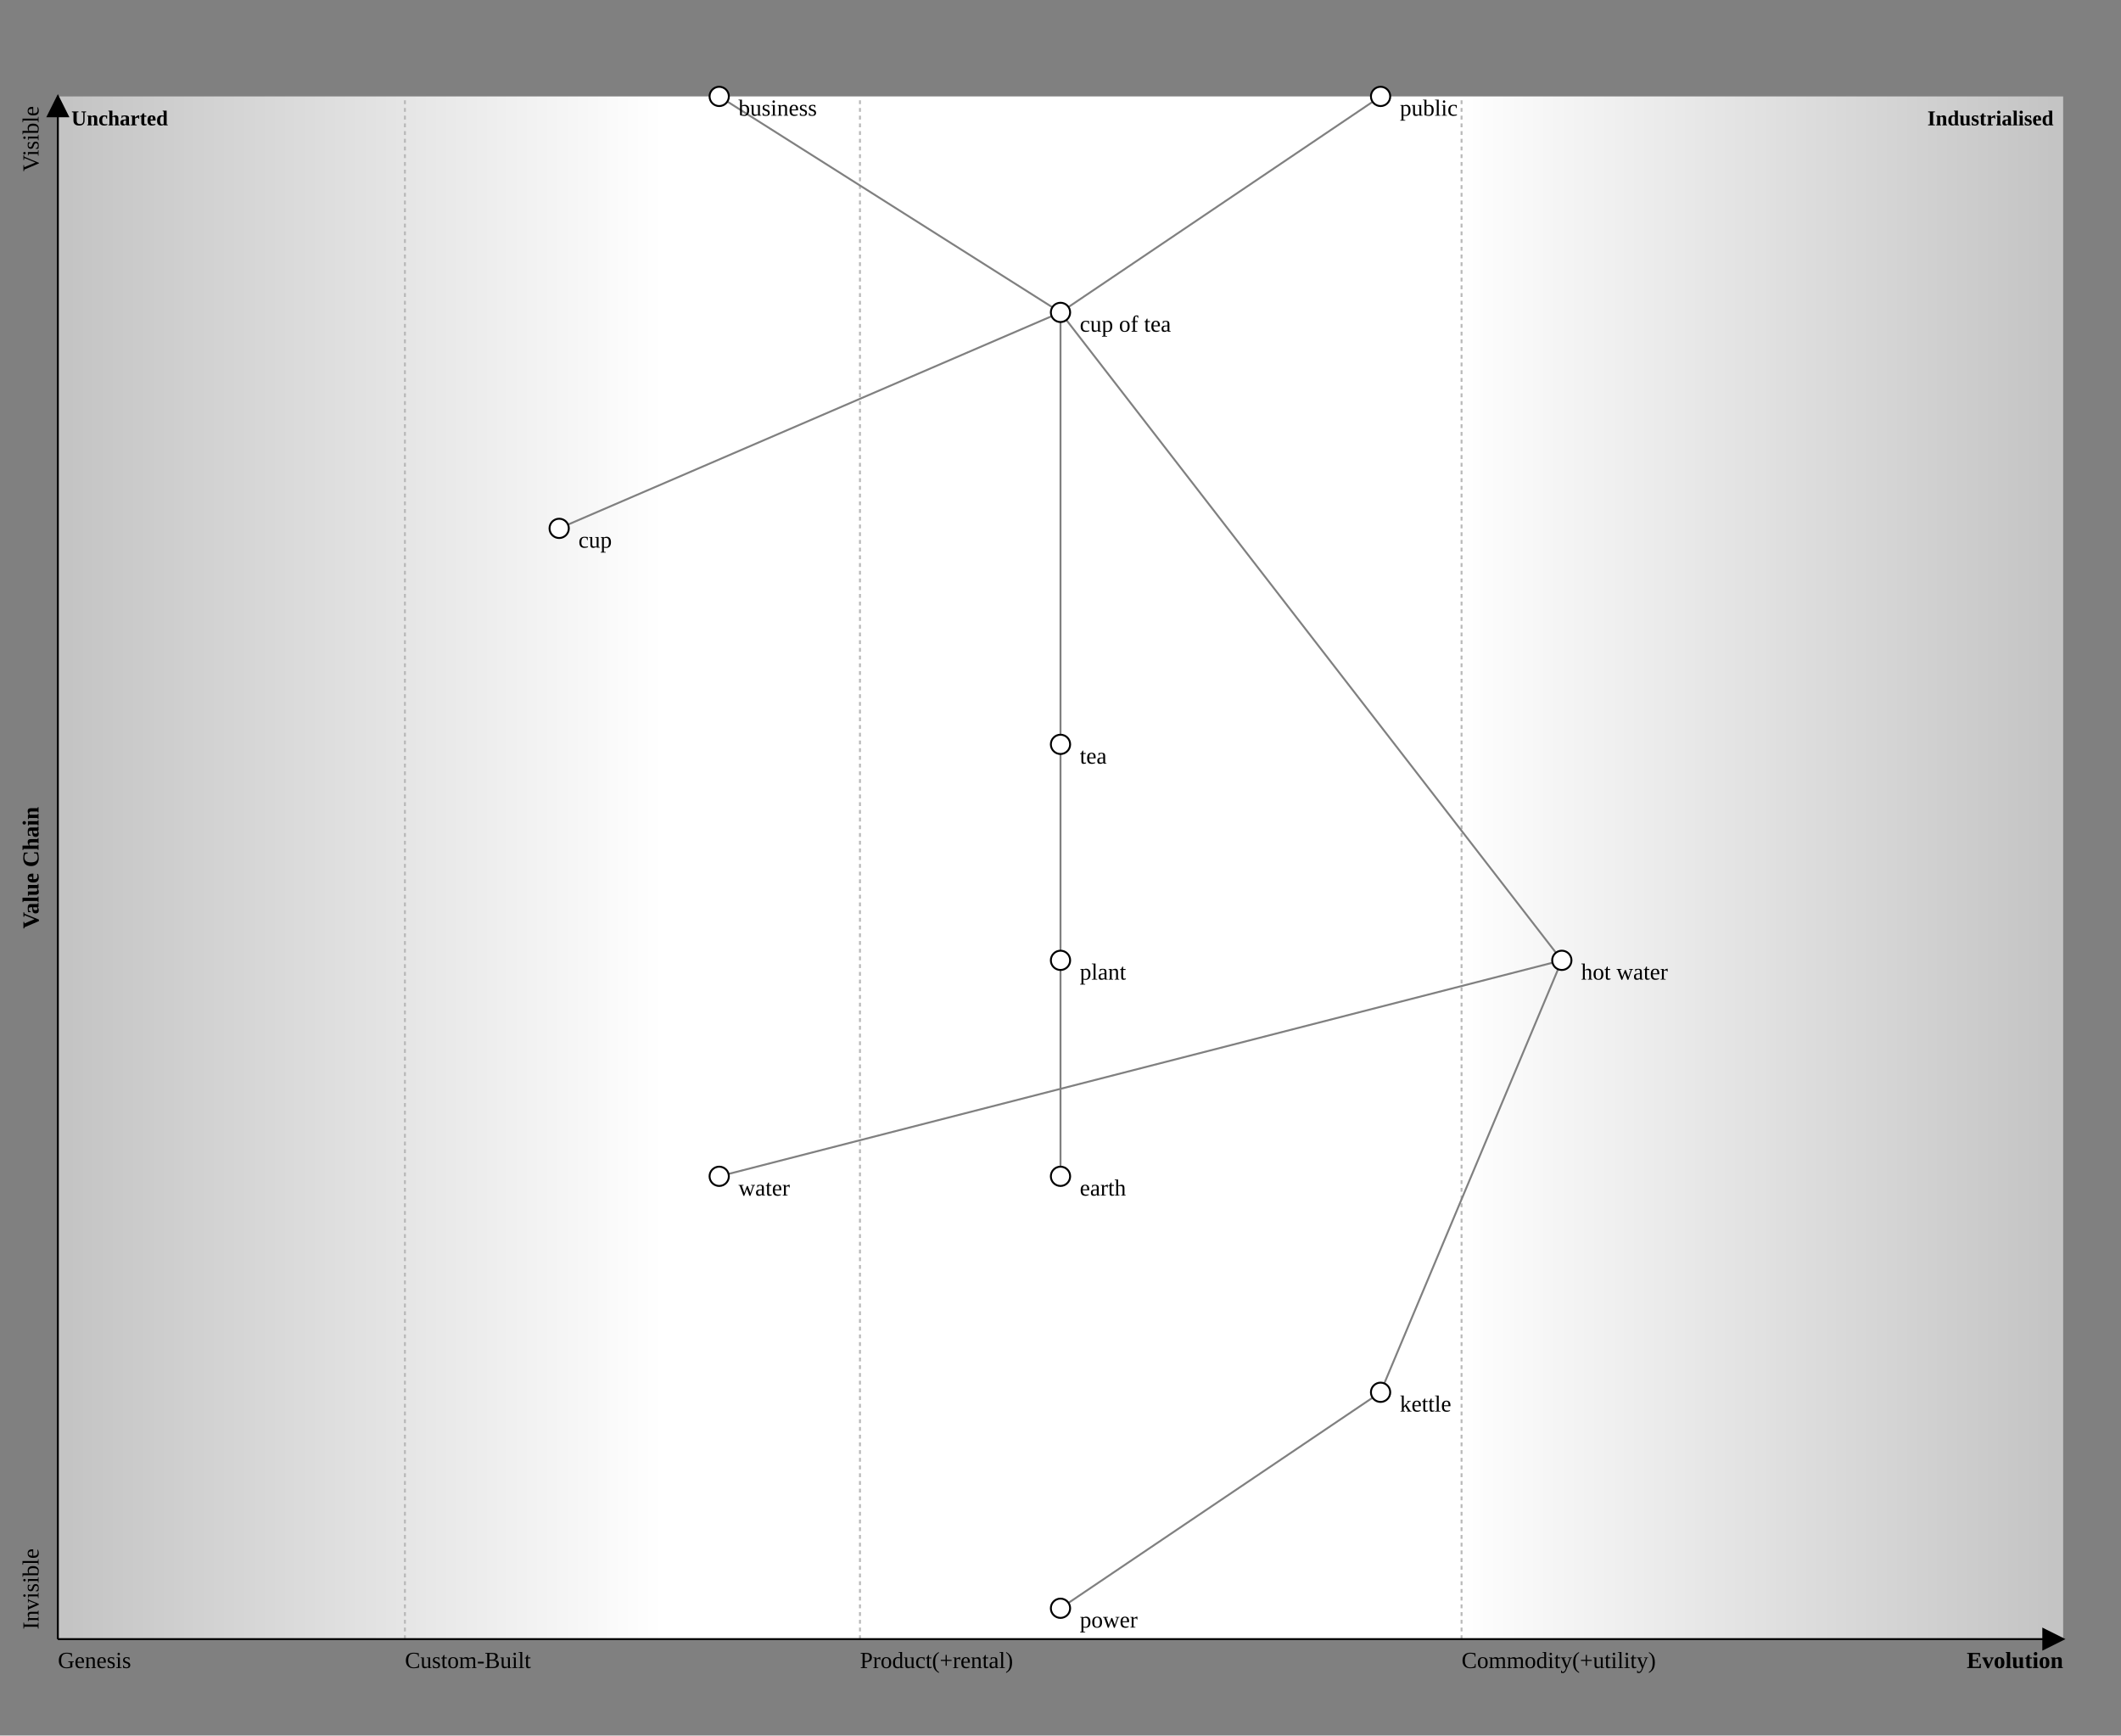
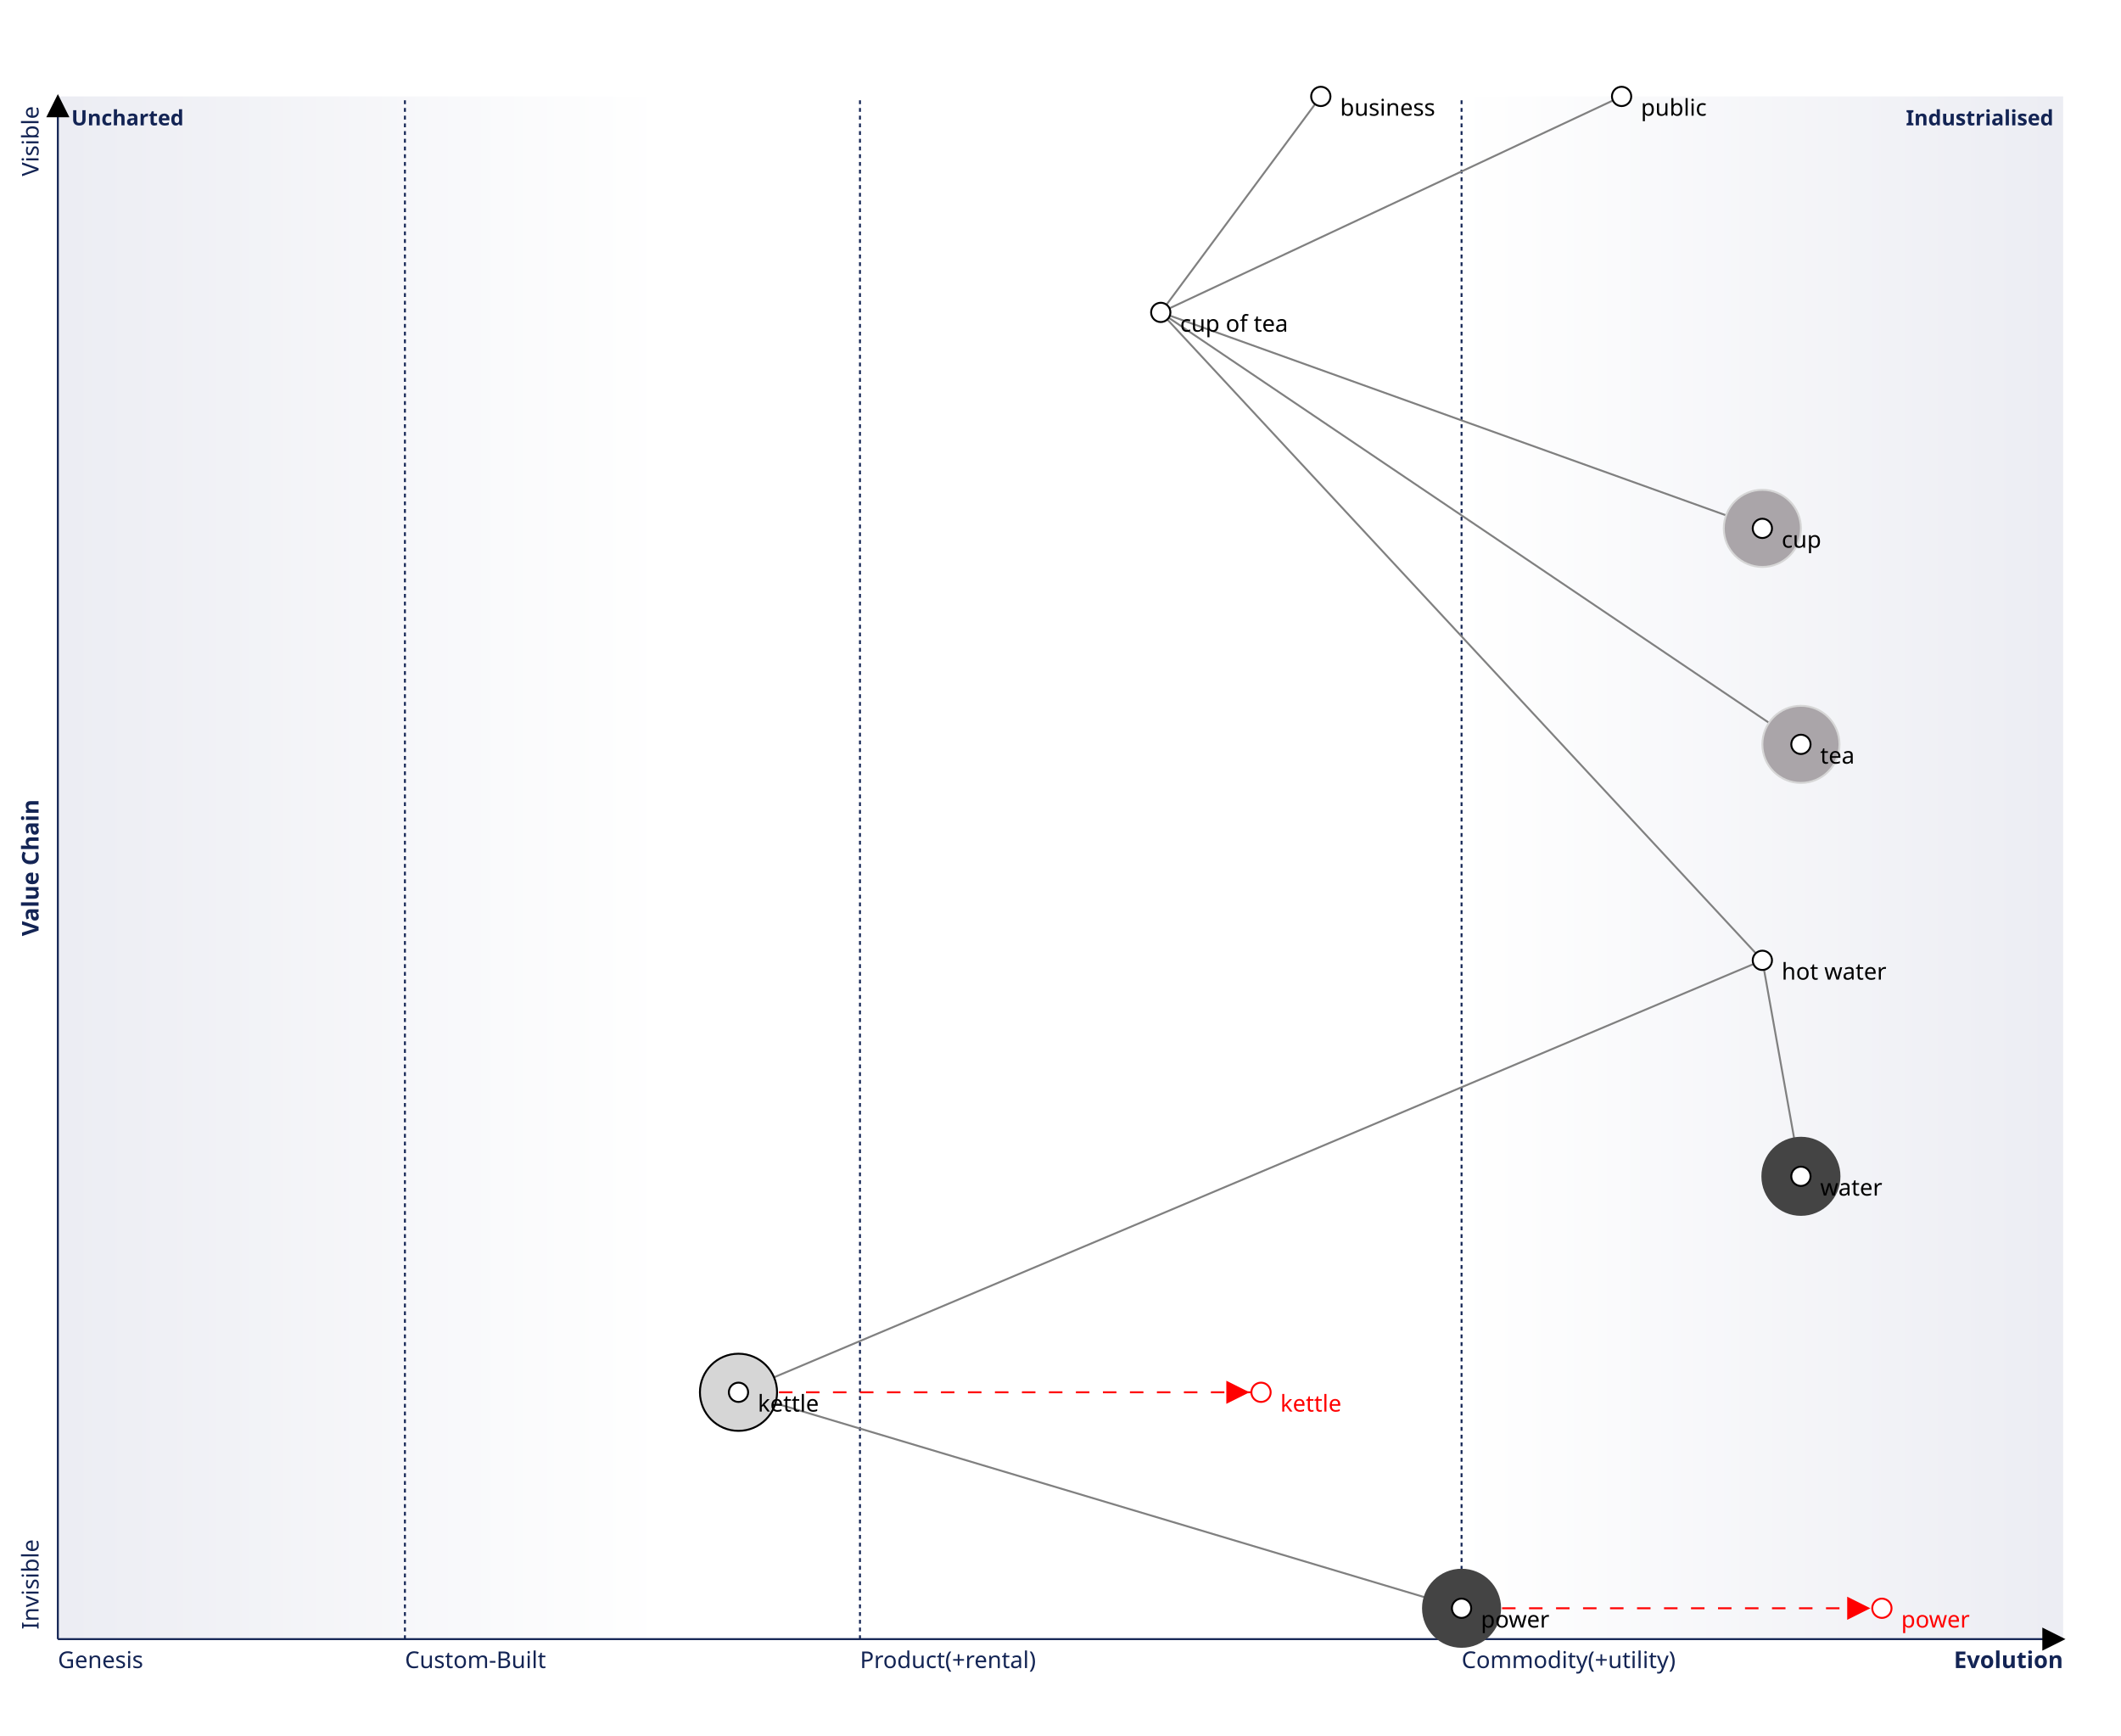
<svg xmlns="http://www.w3.org/2000/svg" width="100%" height="100%" viewBox="0 0 1100 900" preserveAspectRatio="xMidYMid meet">
  <style>
.evolutionEdge {
	stroke-dasharray: 7;
	stroke-dashoffset: 7;
	animation: dash 3s linear forwards infinite;
}

@keyframes dash {
	from {
		stroke-dashoffset: 100;
	}
	to {
		stroke-dashoffset: 0;
	}
}</style>
-   <rect x="0" y="0" width="1100" height="900" fill="rgb(128,128,128)" fill-opacity="1.0" />
+   <rect x="0" y="0" width="1100" height="900" fill="rgb(236,237,243)" fill-opacity="0.0" />
  <defs>
    <linearGradient id="wardleyGradient" x1="0%" y1="0%" x2="100%" y2="0%">
-       <stop offset="0%" stop-color="rgb(196,196,196)" />
+       <stop offset="0%" stop-color="rgb(236,237,243)" />
      <stop offset="30%" stop-color="rgb(255,255,255)" />
      <stop offset="70%" stop-color="rgb(255,255,255)" />
-       <stop offset="100%" stop-color="rgb(196,196,196)" />
+       <stop offset="100%" stop-color="rgb(236,237,243)" />
    </linearGradient>
    <marker id="arrow" refX="15" refY="0" markerWidth="12" markerHeight="12" viewBox="0 -5 10 10">
      <path d="M0,-5L10,0L0,5" fill="rgb(255,0,0)" />
    </marker>
    <marker id="graphArrow" refX="9" refY="0" markerWidth="12" markerHeight="12" viewBox="0 -5 10 10">
      <path d="M0,-5L10,0L0,5" fill="rgb(0,0,0)" />
    </marker>
  </defs>
  <rect x="30" y="50" width="1040" height="800" style="fill:url(#wardleyGradient)" />
  <g transform=" translate(30,850) rotate(270)">
-     <line x1="0" y1="0" x2="800" y2="0" stroke-width="1" marker-end="url(#graphArrow)" stroke="rgb(0,0,0)" stroke-opacity="1.0" />
-     <line x1="0" y1="180" x2="800" y2="180" stroke-width="1" stroke-dasharray="2 2" stroke="rgb(184,184,184)" stroke-opacity="1.0" />
-     <line x1="0" y1="416" x2="800" y2="416" stroke-width="1" stroke-dasharray="2 2" stroke="rgb(184,184,184)" stroke-opacity="1.0" />
-     <line x1="0" y1="728" x2="800" y2="728" stroke-width="1" stroke-dasharray="2 2" stroke="rgb(184,184,184)" stroke-opacity="1.0" />
-     <text x="5" y="-10" text-anchor="start">Invisible</text>
-     <text x="795" y="-10" text-anchor="end">Visible</text>
-     <text x="400" y="-10" font-weight="bold" text-anchor="middle">Value Chain</text>
+     <line x1="0" y1="0" x2="800" y2="0" stroke-width="1" marker-end="url(#graphArrow)" stroke="rgb(19,36,84)" stroke-opacity="1.0" />
+     <line x1="0" y1="180" x2="800" y2="180" stroke-width="1" stroke-dasharray="2 2" stroke="rgb(19,36,84)" stroke-opacity="1.0" />
+     <line x1="0" y1="416" x2="800" y2="416" stroke-width="1" stroke-dasharray="2 2" stroke="rgb(19,36,84)" stroke-opacity="1.0" />
+     <line x1="0" y1="728" x2="800" y2="728" stroke-width="1" stroke-dasharray="2 2" stroke="rgb(19,36,84)" stroke-opacity="1.0" />
+     <text x="5" y="-10" fill="rgb(19,36,84)" fill-opacity="1.0" font-family="Century Gothic,CenturyGothic,AppleGothic,sans-serif" text-anchor="start">Invisible</text>
+     <text x="795" y="-10" fill="rgb(19,36,84)" fill-opacity="1.0" font-family="Century Gothic,CenturyGothic,AppleGothic,sans-serif" text-anchor="end">Visible</text>
+     <text x="400" y="-10" fill="rgb(19,36,84)" fill-opacity="1.0" font-weight="bold" font-family="Century Gothic,CenturyGothic,AppleGothic,sans-serif" text-anchor="middle">Value Chain</text>
  </g>
-   <line x1="30" y1="850" x2="1070" y2="850" marker-end="url(#graphArrow)" stroke="rgb(0,0,0)" stroke-opacity="1.0" />
-   <text x="37" y="65" font-weight="bold" font-size="11px" text-anchor="start">Uncharted</text>
-   <text x="1065" y="65" font-weight="bold" font-size="11px" text-anchor="end">Industrialised</text>
-   <text x="30" y="865">Genesis</text>
-   <text x="210" y="865">Custom-Built</text>
-   <text x="446" y="865">Product
+   <line x1="30" y1="850" x2="1070" y2="850" marker-end="url(#graphArrow)" stroke="rgb(19,36,84)" stroke-opacity="1.0" />
+   <text x="37" y="65" fill="rgb(19,36,84)" fill-opacity="1.0" font-weight="bold" font-family="Century Gothic,CenturyGothic,AppleGothic,sans-serif" font-size="11px" text-anchor="start">Uncharted</text>
+   <text x="1065" y="65" fill="rgb(19,36,84)" fill-opacity="1.0" font-weight="bold" font-family="Century Gothic,CenturyGothic,AppleGothic,sans-serif" font-size="11px" text-anchor="end">Industrialised</text>
+   <text x="30" y="865" fill="rgb(19,36,84)" fill-opacity="1.0" font-family="Century Gothic,CenturyGothic,AppleGothic,sans-serif">Genesis</text>
+   <text x="210" y="865" fill="rgb(19,36,84)" fill-opacity="1.0" font-family="Century Gothic,CenturyGothic,AppleGothic,sans-serif">Custom-Built</text>
+   <text x="446" y="865" fill="rgb(19,36,84)" fill-opacity="1.0" font-family="Century Gothic,CenturyGothic,AppleGothic,sans-serif">Product
(+rental)</text>
-   <text x="758" y="865">Commodity
+   <text x="758" y="865" fill="rgb(19,36,84)" fill-opacity="1.0" font-family="Century Gothic,CenturyGothic,AppleGothic,sans-serif">Commodity
(+utility)</text>
-   <text x="1070" y="865" font-weight="bold" text-anchor="end">Evolution</text>
-   <text x="550" y="20" text-anchor="middle" />
+   <text x="1070" y="865" fill="rgb(19,36,84)" fill-opacity="1.0" font-weight="bold" font-family="Century Gothic,CenturyGothic,AppleGothic,sans-serif" text-anchor="end">Evolution</text>
+   <text x="550" y="20" font-family="Century Gothic,CenturyGothic,AppleGothic,sans-serif" text-anchor="middle" />
  <g id="layer_0">
-     <g id="edge_0_1">
-       <line x1="373" y1="50" x2="550" y2="162" stroke-width="1" stroke="rgb(128,128,128)" stroke-opacity="1.0" />
+     <g id="edge_7_8">
+       <line x1="685" y1="50" x2="602" y2="162" stroke-width="1" stroke="rgb(128,128,128)" stroke-opacity="1.0" />
+     </g>
+     <g id="edge_0_1000">
+       <line x1="758" y1="834" x2="976" y2="834" stroke-width="1" stroke-dasharray="5 5" marker-end="url(#arrow)" class="evolutionEdge" stroke="rgb(255,0,0)" stroke-opacity="1.0" />
+     </g>
+     <g id="edge_8_1">
+       <line x1="602" y1="162" x2="914" y2="274" stroke-width="1" stroke="rgb(128,128,128)" stroke-opacity="1.0" />
+     </g>
+     <g id="edge_8_2">
+       <line x1="602" y1="162" x2="934" y2="386" stroke-width="1" stroke="rgb(128,128,128)" stroke-opacity="1.0" />
+     </g>
+     <g id="edge_8_4">
+       <line x1="602" y1="162" x2="914" y2="498" stroke-width="1" stroke="rgb(128,128,128)" stroke-opacity="1.0" />
+     </g>
+     <g id="edge_3_8">
+       <line x1="841" y1="50" x2="602" y2="162" stroke-width="1" stroke="rgb(128,128,128)" stroke-opacity="1.0" />
    </g>
    <g id="edge_4_5">
-       <line x1="550" y1="386" x2="550" y2="498" stroke-width="1" stroke="rgb(128,128,128)" stroke-opacity="1.0" />
+       <line x1="914" y1="498" x2="934" y2="610" stroke-width="1" stroke="rgb(128,128,128)" stroke-opacity="1.0" />
    </g>
-     <g id="edge_9_10">
-       <line x1="716" y1="722" x2="550" y2="834" stroke-width="1" stroke="rgb(128,128,128)" stroke-opacity="1.0" />
+     <g id="edge_4_6">
+       <line x1="914" y1="498" x2="383" y2="722" stroke-width="1" stroke="rgb(128,128,128)" stroke-opacity="1.0" />
    </g>
-     <g id="edge_7_8">
-       <line x1="810" y1="498" x2="373" y2="610" stroke-width="1" stroke="rgb(128,128,128)" stroke-opacity="1.0" />
+     <g id="edge_6_1006">
+       <line x1="383" y1="722" x2="654" y2="722" stroke-width="1" stroke-dasharray="5 5" marker-end="url(#arrow)" class="evolutionEdge" stroke="rgb(255,0,0)" stroke-opacity="1.0" />
    </g>
-     <g id="edge_7_9">
-       <line x1="810" y1="498" x2="716" y2="722" stroke-width="1" stroke="rgb(128,128,128)" stroke-opacity="1.0" />
-     </g>
-     <g id="edge_1_3">
-       <line x1="550" y1="162" x2="290" y2="274" stroke-width="1" stroke="rgb(128,128,128)" stroke-opacity="1.0" />
-     </g>
-     <g id="edge_1_4">
-       <line x1="550" y1="162" x2="550" y2="386" stroke-width="1" stroke="rgb(128,128,128)" stroke-opacity="1.0" />
-     </g>
-     <g id="edge_1_7">
-       <line x1="550" y1="162" x2="810" y2="498" stroke-width="1" stroke="rgb(128,128,128)" stroke-opacity="1.0" />
-     </g>
-     <g id="edge_2_1">
-       <line x1="716" y1="50" x2="550" y2="162" stroke-width="1" stroke="rgb(128,128,128)" stroke-opacity="1.0" />
-     </g>
-     <g id="edge_5_6">
-       <line x1="550" y1="498" x2="550" y2="610" stroke-width="1" stroke="rgb(128,128,128)" stroke-opacity="1.0" />
+     <g id="edge_6_0">
+       <line x1="383" y1="722" x2="758" y2="834" stroke-width="1" stroke="rgb(128,128,128)" stroke-opacity="1.0" />
    </g>
  </g>
  <g id="layer_10">
    <g id="element_8">
-       <g transform=" translate(373,610)">
+       <g transform=" translate(602,162)">
        <circle cx="0" cy="0" r="5" fill="rgb(255,255,255)" fill-opacity="1.0" stroke="rgb(0,0,0)" stroke-opacity="1.0" stroke-width="1" />
-         <text x="10" y="10" fill="rgb(0,0,0)" fill-opacity="1.0">water</text>
+         <text x="10" y="10" fill="rgb(0,0,0)" fill-opacity="1.0" font-family="Century Gothic,CenturyGothic,AppleGothic,sans-serif">cup of tea</text>
+       </g>
+     </g>
+     <g id="element_1">
+       <g transform=" translate(914,274)">
+         <circle cx="0" cy="0" r="20" fill="rgb(170,165,169)" fill-opacity="1.0" stroke="rgb(214,214,214)" stroke-opacity="1.0" stroke-width="1" />
+         <circle cx="0" cy="0" r="5" fill="rgb(255,255,255)" fill-opacity="1.0" stroke="rgb(0,0,0)" stroke-opacity="1.0" stroke-width="1" />
+         <text x="10" y="10" fill="rgb(0,0,0)" fill-opacity="1.0" font-family="Century Gothic,CenturyGothic,AppleGothic,sans-serif">cup</text>
+       </g>
+     </g>
+     <g id="element_3">
+       <g transform=" translate(841,50)">
+         <circle cx="0" cy="0" r="5" fill="rgb(255,255,255)" fill-opacity="1.0" stroke="rgb(0,0,0)" stroke-opacity="1.0" stroke-width="1" />
+         <text x="10" y="10" fill="rgb(0,0,0)" fill-opacity="1.0" font-family="Century Gothic,CenturyGothic,AppleGothic,sans-serif">public</text>
+       </g>
+     </g>
+     <g id="element_4">
+       <g transform=" translate(914,498)">
+         <circle cx="0" cy="0" r="5" fill="rgb(255,255,255)" fill-opacity="1.0" stroke="rgb(0,0,0)" stroke-opacity="1.0" stroke-width="1" />
+         <text x="10" y="10" fill="rgb(0,0,0)" fill-opacity="1.0" font-family="Century Gothic,CenturyGothic,AppleGothic,sans-serif">hot water</text>
+       </g>
+     </g>
+     <g id="element_6">
+       <g transform=" translate(383,722)">
+         <circle cx="0" cy="0" r="20" fill="rgb(214,214,214)" fill-opacity="1.0" stroke="rgb(0,0,0)" stroke-opacity="1.0" stroke-width="1" />
+         <circle cx="0" cy="0" r="5" fill="rgb(255,255,255)" fill-opacity="1.0" stroke="rgb(0,0,0)" stroke-opacity="1.0" stroke-width="1" />
+         <text x="10" y="10" fill="rgb(0,0,0)" fill-opacity="1.0" font-family="Century Gothic,CenturyGothic,AppleGothic,sans-serif">kettle</text>
+       </g>
+     </g>
+     <g id="element_1006">
+       <g transform=" translate(654,722)">
+         <circle cx="0" cy="0" r="5" fill="rgb(255,255,255)" fill-opacity="1.0" stroke="rgb(255,0,0)" stroke-opacity="1.0" stroke-width="1" />
+         <text x="10" y="10" fill="rgb(255,0,0)" fill-opacity="1.0" font-family="Century Gothic,CenturyGothic,AppleGothic,sans-serif">kettle</text>
+       </g>
+     </g>
+     <g id="element_7">
+       <g transform=" translate(685,50)">
+         <circle cx="0" cy="0" r="5" fill="rgb(255,255,255)" fill-opacity="1.0" stroke="rgb(0,0,0)" stroke-opacity="1.0" stroke-width="1" />
+         <text x="10" y="10" fill="rgb(0,0,0)" fill-opacity="1.0" font-family="Century Gothic,CenturyGothic,AppleGothic,sans-serif">business</text>
      </g>
    </g>
    <g id="element_0">
-       <g transform=" translate(373,50)">
+       <g transform=" translate(758,834)">
+         <circle cx="0" cy="0" r="20" fill="rgb(68,68,68)" fill-opacity="1.0" stroke="rgb(68,68,68)" stroke-opacity="1.0" stroke-width="1" />
        <circle cx="0" cy="0" r="5" fill="rgb(255,255,255)" fill-opacity="1.0" stroke="rgb(0,0,0)" stroke-opacity="1.0" stroke-width="1" />
-         <text x="10" y="10" fill="rgb(0,0,0)" fill-opacity="1.0">business</text>
-       </g>
-     </g>
-     <g id="element_3">
-       <g transform=" translate(290,274)">
-         <circle cx="0" cy="0" r="5" fill="rgb(255,255,255)" fill-opacity="1.0" stroke="rgb(0,0,0)" stroke-opacity="1.0" stroke-width="1" />
-         <text x="10" y="10" fill="rgb(0,0,0)" fill-opacity="1.0">cup</text>
-       </g>
-     </g>
-     <g id="element_4">
-       <g transform=" translate(550,386)">
-         <circle cx="0" cy="0" r="5" fill="rgb(255,255,255)" fill-opacity="1.0" stroke="rgb(0,0,0)" stroke-opacity="1.0" stroke-width="1" />
-         <text x="10" y="10" fill="rgb(0,0,0)" fill-opacity="1.0">tea</text>
-       </g>
-     </g>
-     <g id="element_9">
-       <g transform=" translate(716,722)">
-         <circle cx="0" cy="0" r="5" fill="rgb(255,255,255)" fill-opacity="1.0" stroke="rgb(0,0,0)" stroke-opacity="1.0" stroke-width="1" />
-         <text x="10" y="10" fill="rgb(0,0,0)" fill-opacity="1.0">kettle</text>
-       </g>
-     </g>
-     <g id="element_7">
-       <g transform=" translate(810,498)">
-         <circle cx="0" cy="0" r="5" fill="rgb(255,255,255)" fill-opacity="1.0" stroke="rgb(0,0,0)" stroke-opacity="1.0" stroke-width="1" />
-         <text x="10" y="10" fill="rgb(0,0,0)" fill-opacity="1.0">hot water</text>
-       </g>
-     </g>
-     <g id="element_1">
-       <g transform=" translate(550,162)">
-         <circle cx="0" cy="0" r="5" fill="rgb(255,255,255)" fill-opacity="1.0" stroke="rgb(0,0,0)" stroke-opacity="1.0" stroke-width="1" />
-         <text x="10" y="10" fill="rgb(0,0,0)" fill-opacity="1.0">cup of tea</text>
+         <text x="10" y="10" fill="rgb(0,0,0)" fill-opacity="1.0" font-family="Century Gothic,CenturyGothic,AppleGothic,sans-serif">power</text>
      </g>
    </g>
    <g id="element_2">
-       <g transform=" translate(716,50)">
+       <g transform=" translate(934,386)">
+         <circle cx="0" cy="0" r="20" fill="rgb(170,165,169)" fill-opacity="1.0" stroke="rgb(214,214,214)" stroke-opacity="1.0" stroke-width="1" />
        <circle cx="0" cy="0" r="5" fill="rgb(255,255,255)" fill-opacity="1.0" stroke="rgb(0,0,0)" stroke-opacity="1.0" stroke-width="1" />
-         <text x="10" y="10" fill="rgb(0,0,0)" fill-opacity="1.0">public</text>
+         <text x="10" y="10" fill="rgb(0,0,0)" fill-opacity="1.0" font-family="Century Gothic,CenturyGothic,AppleGothic,sans-serif">tea</text>
      </g>
    </g>
    <g id="element_5">
-       <g transform=" translate(550,498)">
+       <g transform=" translate(934,610)">
+         <circle cx="0" cy="0" r="20" fill="rgb(68,68,68)" fill-opacity="1.0" stroke="rgb(68,68,68)" stroke-opacity="1.0" stroke-width="1" />
        <circle cx="0" cy="0" r="5" fill="rgb(255,255,255)" fill-opacity="1.0" stroke="rgb(0,0,0)" stroke-opacity="1.0" stroke-width="1" />
-         <text x="10" y="10" fill="rgb(0,0,0)" fill-opacity="1.0">plant</text>
+         <text x="10" y="10" fill="rgb(0,0,0)" fill-opacity="1.0" font-family="Century Gothic,CenturyGothic,AppleGothic,sans-serif">water</text>
      </g>
    </g>
-     <g id="element_6">
-       <g transform=" translate(550,610)">
-         <circle cx="0" cy="0" r="5" fill="rgb(255,255,255)" fill-opacity="1.0" stroke="rgb(0,0,0)" stroke-opacity="1.0" stroke-width="1" />
-         <text x="10" y="10" fill="rgb(0,0,0)" fill-opacity="1.0">earth</text>
-       </g>
-     </g>
-     <g id="element_10">
-       <g transform=" translate(550,834)">
-         <circle cx="0" cy="0" r="5" fill="rgb(255,255,255)" fill-opacity="1.0" stroke="rgb(0,0,0)" stroke-opacity="1.0" stroke-width="1" />
-         <text x="10" y="10" fill="rgb(0,0,0)" fill-opacity="1.0">power</text>
+     <g id="element_1000">
+       <g transform=" translate(976,834)">
+         <circle cx="0" cy="0" r="5" fill="rgb(255,255,255)" fill-opacity="1.0" stroke="rgb(255,0,0)" stroke-opacity="1.0" stroke-width="1" />
+         <text x="10" y="10" fill="rgb(255,0,0)" fill-opacity="1.0" font-family="Century Gothic,CenturyGothic,AppleGothic,sans-serif">power</text>
      </g>
    </g>
  </g>
</svg>
